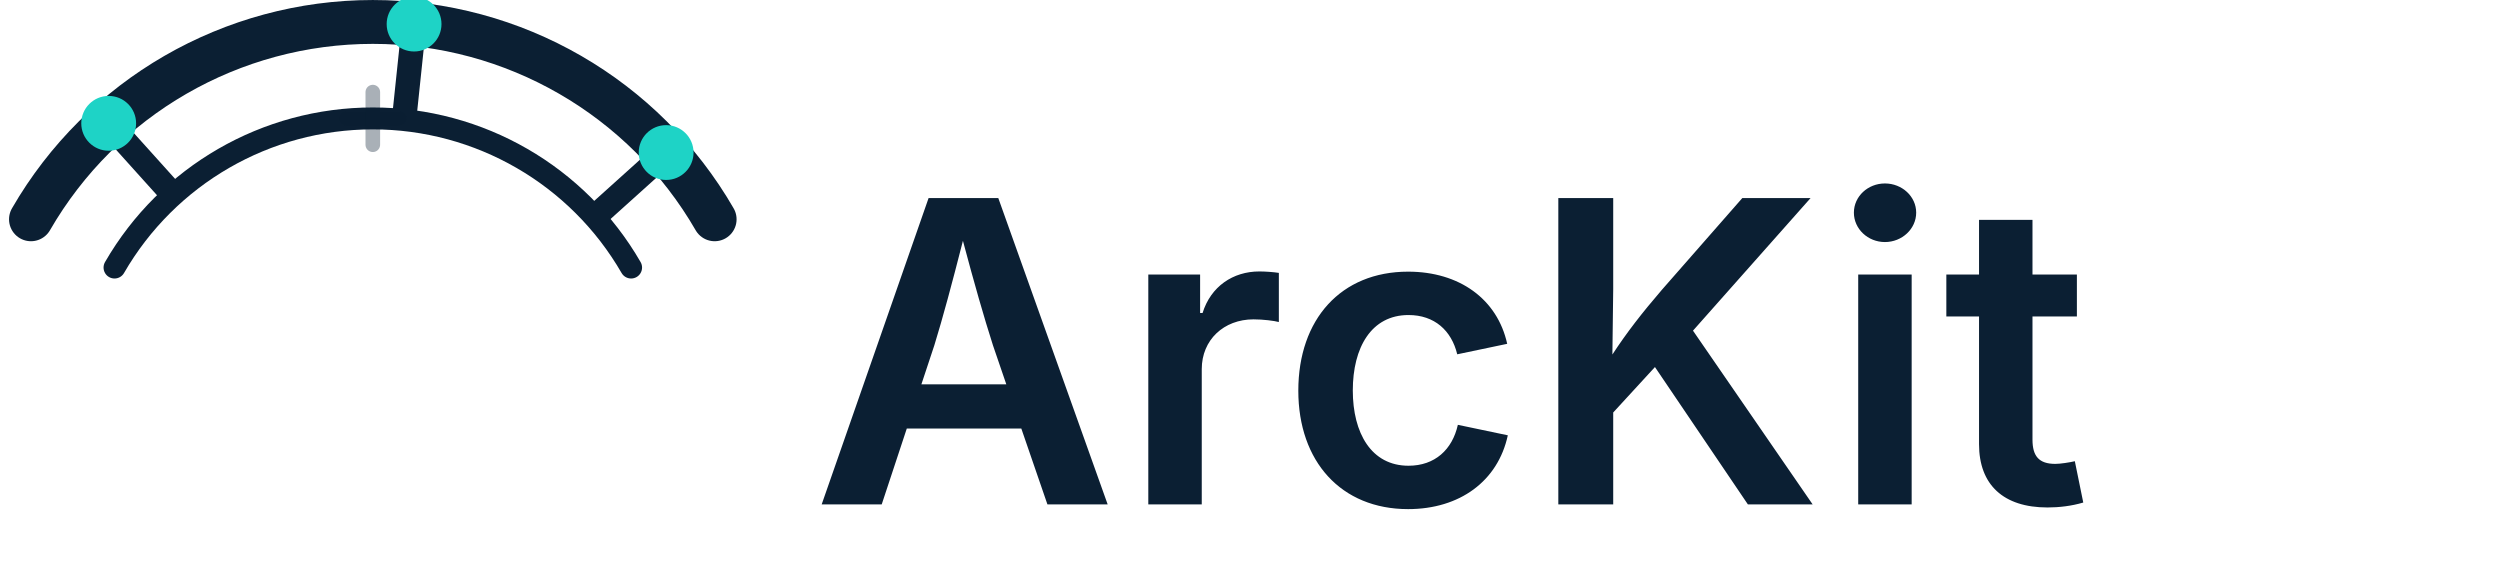
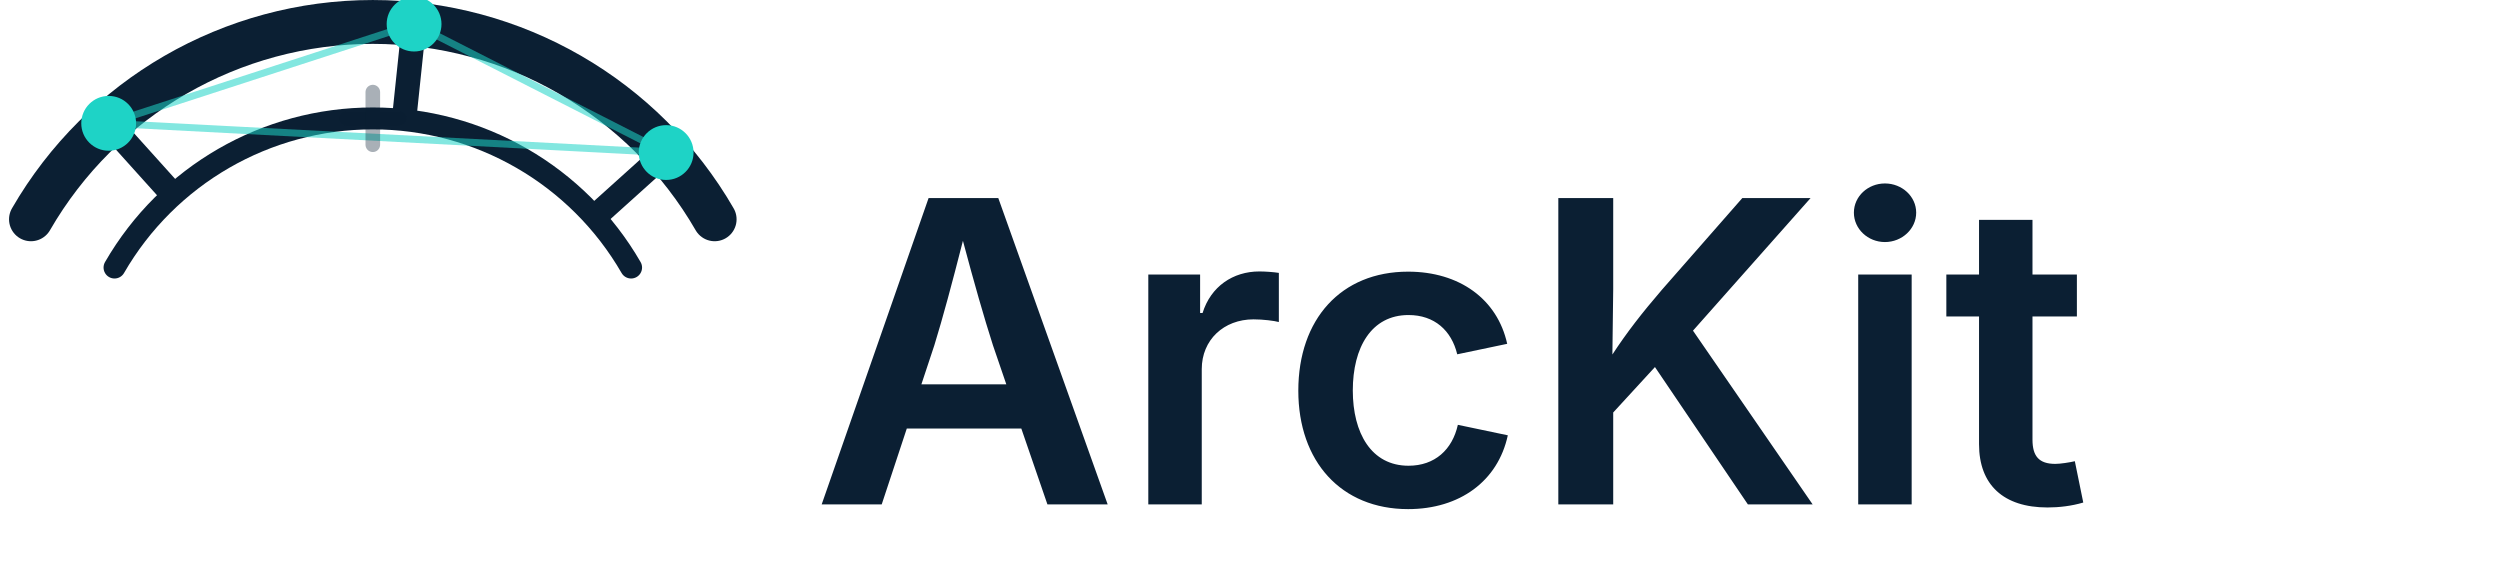
<svg xmlns="http://www.w3.org/2000/svg" width="570" height="130" viewBox="0 0 570 130" role="img" aria-label="ArcKit logo">
  <g fill="none">
    <path d="M 7.06,50.00 A 90.00,90.00 0 0 1 162.94,50.00" stroke="#0B1F33" stroke-width="10" stroke-linecap="round" />
    <path d="M 26.11,61.00 A 68.00,68.00 0 0 1 143.89,61.00" stroke="#0B1F33" stroke-width="5.00" stroke-linecap="round" />
+     <g stroke="#1ED3C6" stroke-width="1.6" stroke-linecap="round" stroke-opacity="0.55">
+       <line x1="24.78" y1="28.12" x2="94.41" y2="5.49" />
+       <line x1="94.41" y1="5.49" x2="151.88" y2="34.78" />
+       <line x1="24.78" y1="28.12" x2="151.88" y2="34.78" />
+     </g>
    <line x1="38.16" y1="42.98" x2="24.78" y2="28.12" stroke="#0B1F33" stroke-width="5.56" stroke-linecap="round" />
    <line x1="92.32" y1="25.38" x2="94.41" y2="5.49" stroke="#0B1F33" stroke-width="5.56" stroke-linecap="round" />
    <line x1="137.02" y1="48.16" x2="151.88" y2="34.78" stroke="#0B1F33" stroke-width="5.56" stroke-linecap="round" />
    <circle cx="24.78" cy="28.12" r="6.25" fill="#1ED3C6" />
    <circle cx="94.41" cy="5.49" r="6.25" fill="#1ED3C6" />
    <circle cx="151.88" cy="34.78" r="6.25" fill="#1ED3C6" />
    <line x1="79.00" y1="27.00" x2="91.00" y2="27.00" stroke="#0B1F33" stroke-opacity="0.35" stroke-width="3.33" stroke-linecap="round" />
    <line x1="85.00" y1="21.00" x2="85.00" y2="33.00" stroke="#0B1F33" stroke-opacity="0.35" stroke-width="3.33" stroke-linecap="round" />
  </g>
  <text x="185" y="115" font-family="Inter, IBM Plex Sans, SF Pro, -apple-system, system-ui, Segoe UI, Roboto, 'Helvetica Neue', Arial, sans-serif" font-size="96" font-weight="600" fill="#0B1F33" letter-spacing="0.5px">ArcKit</text>
</svg>
